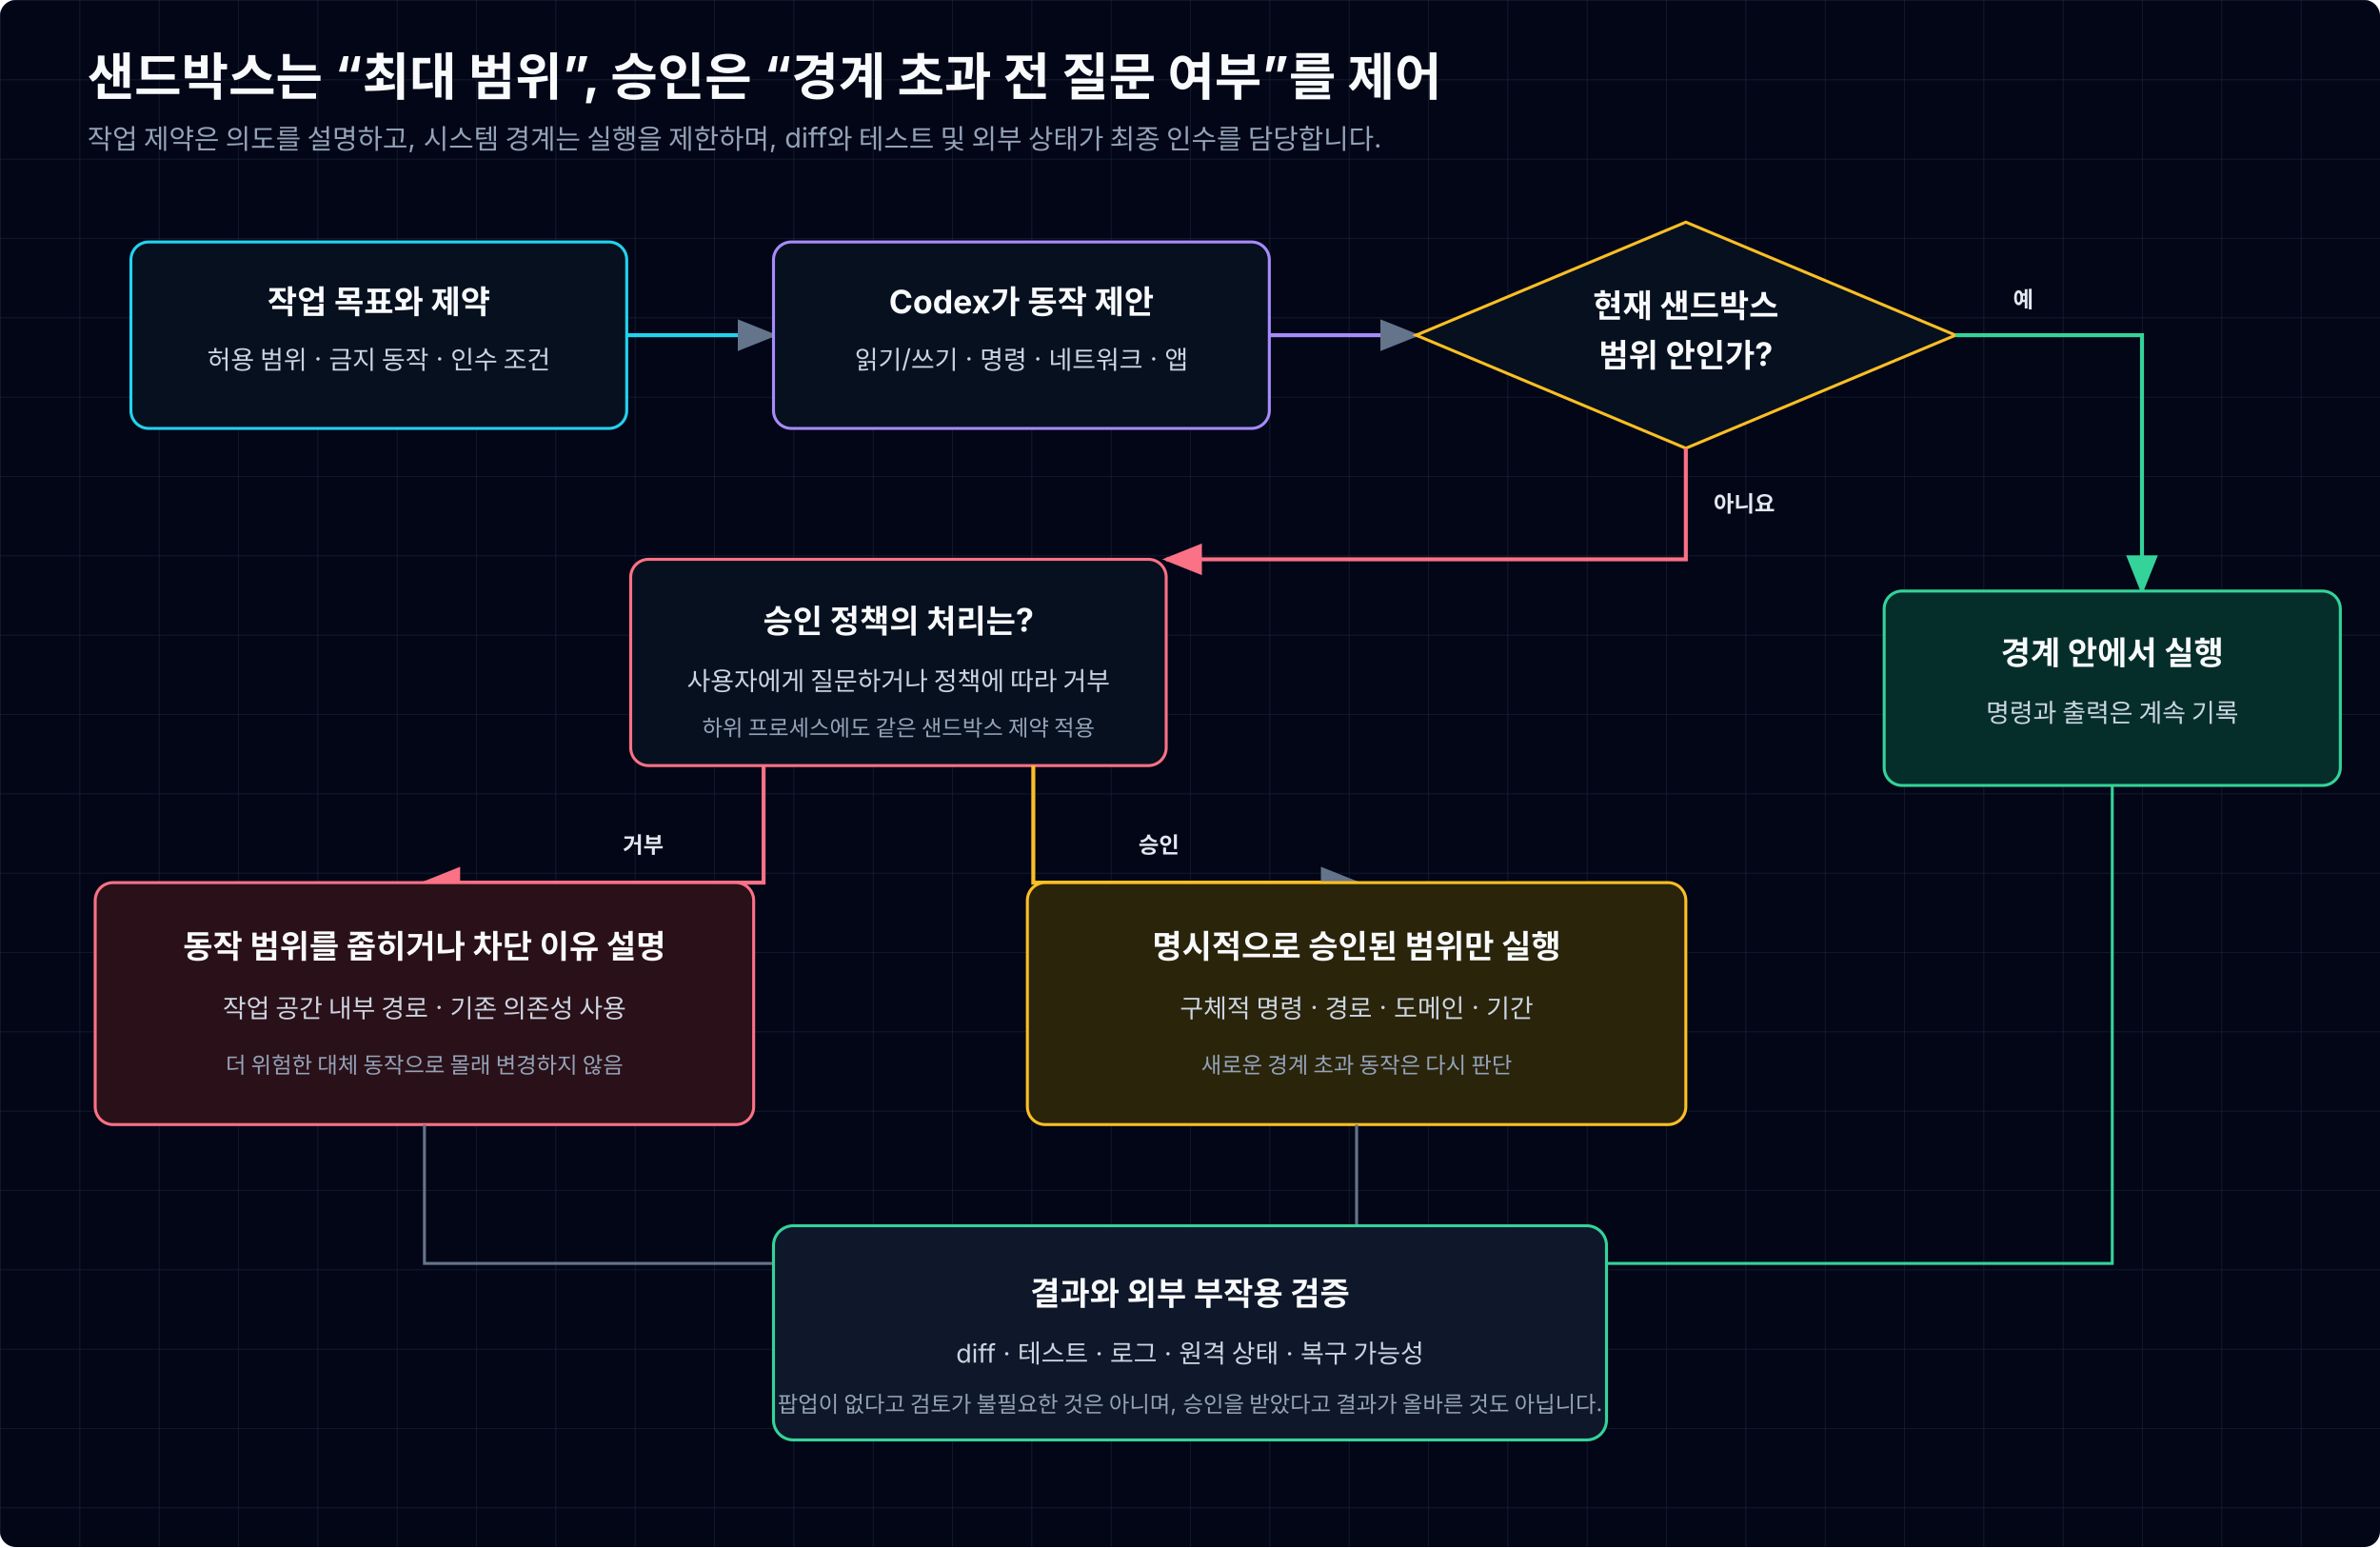
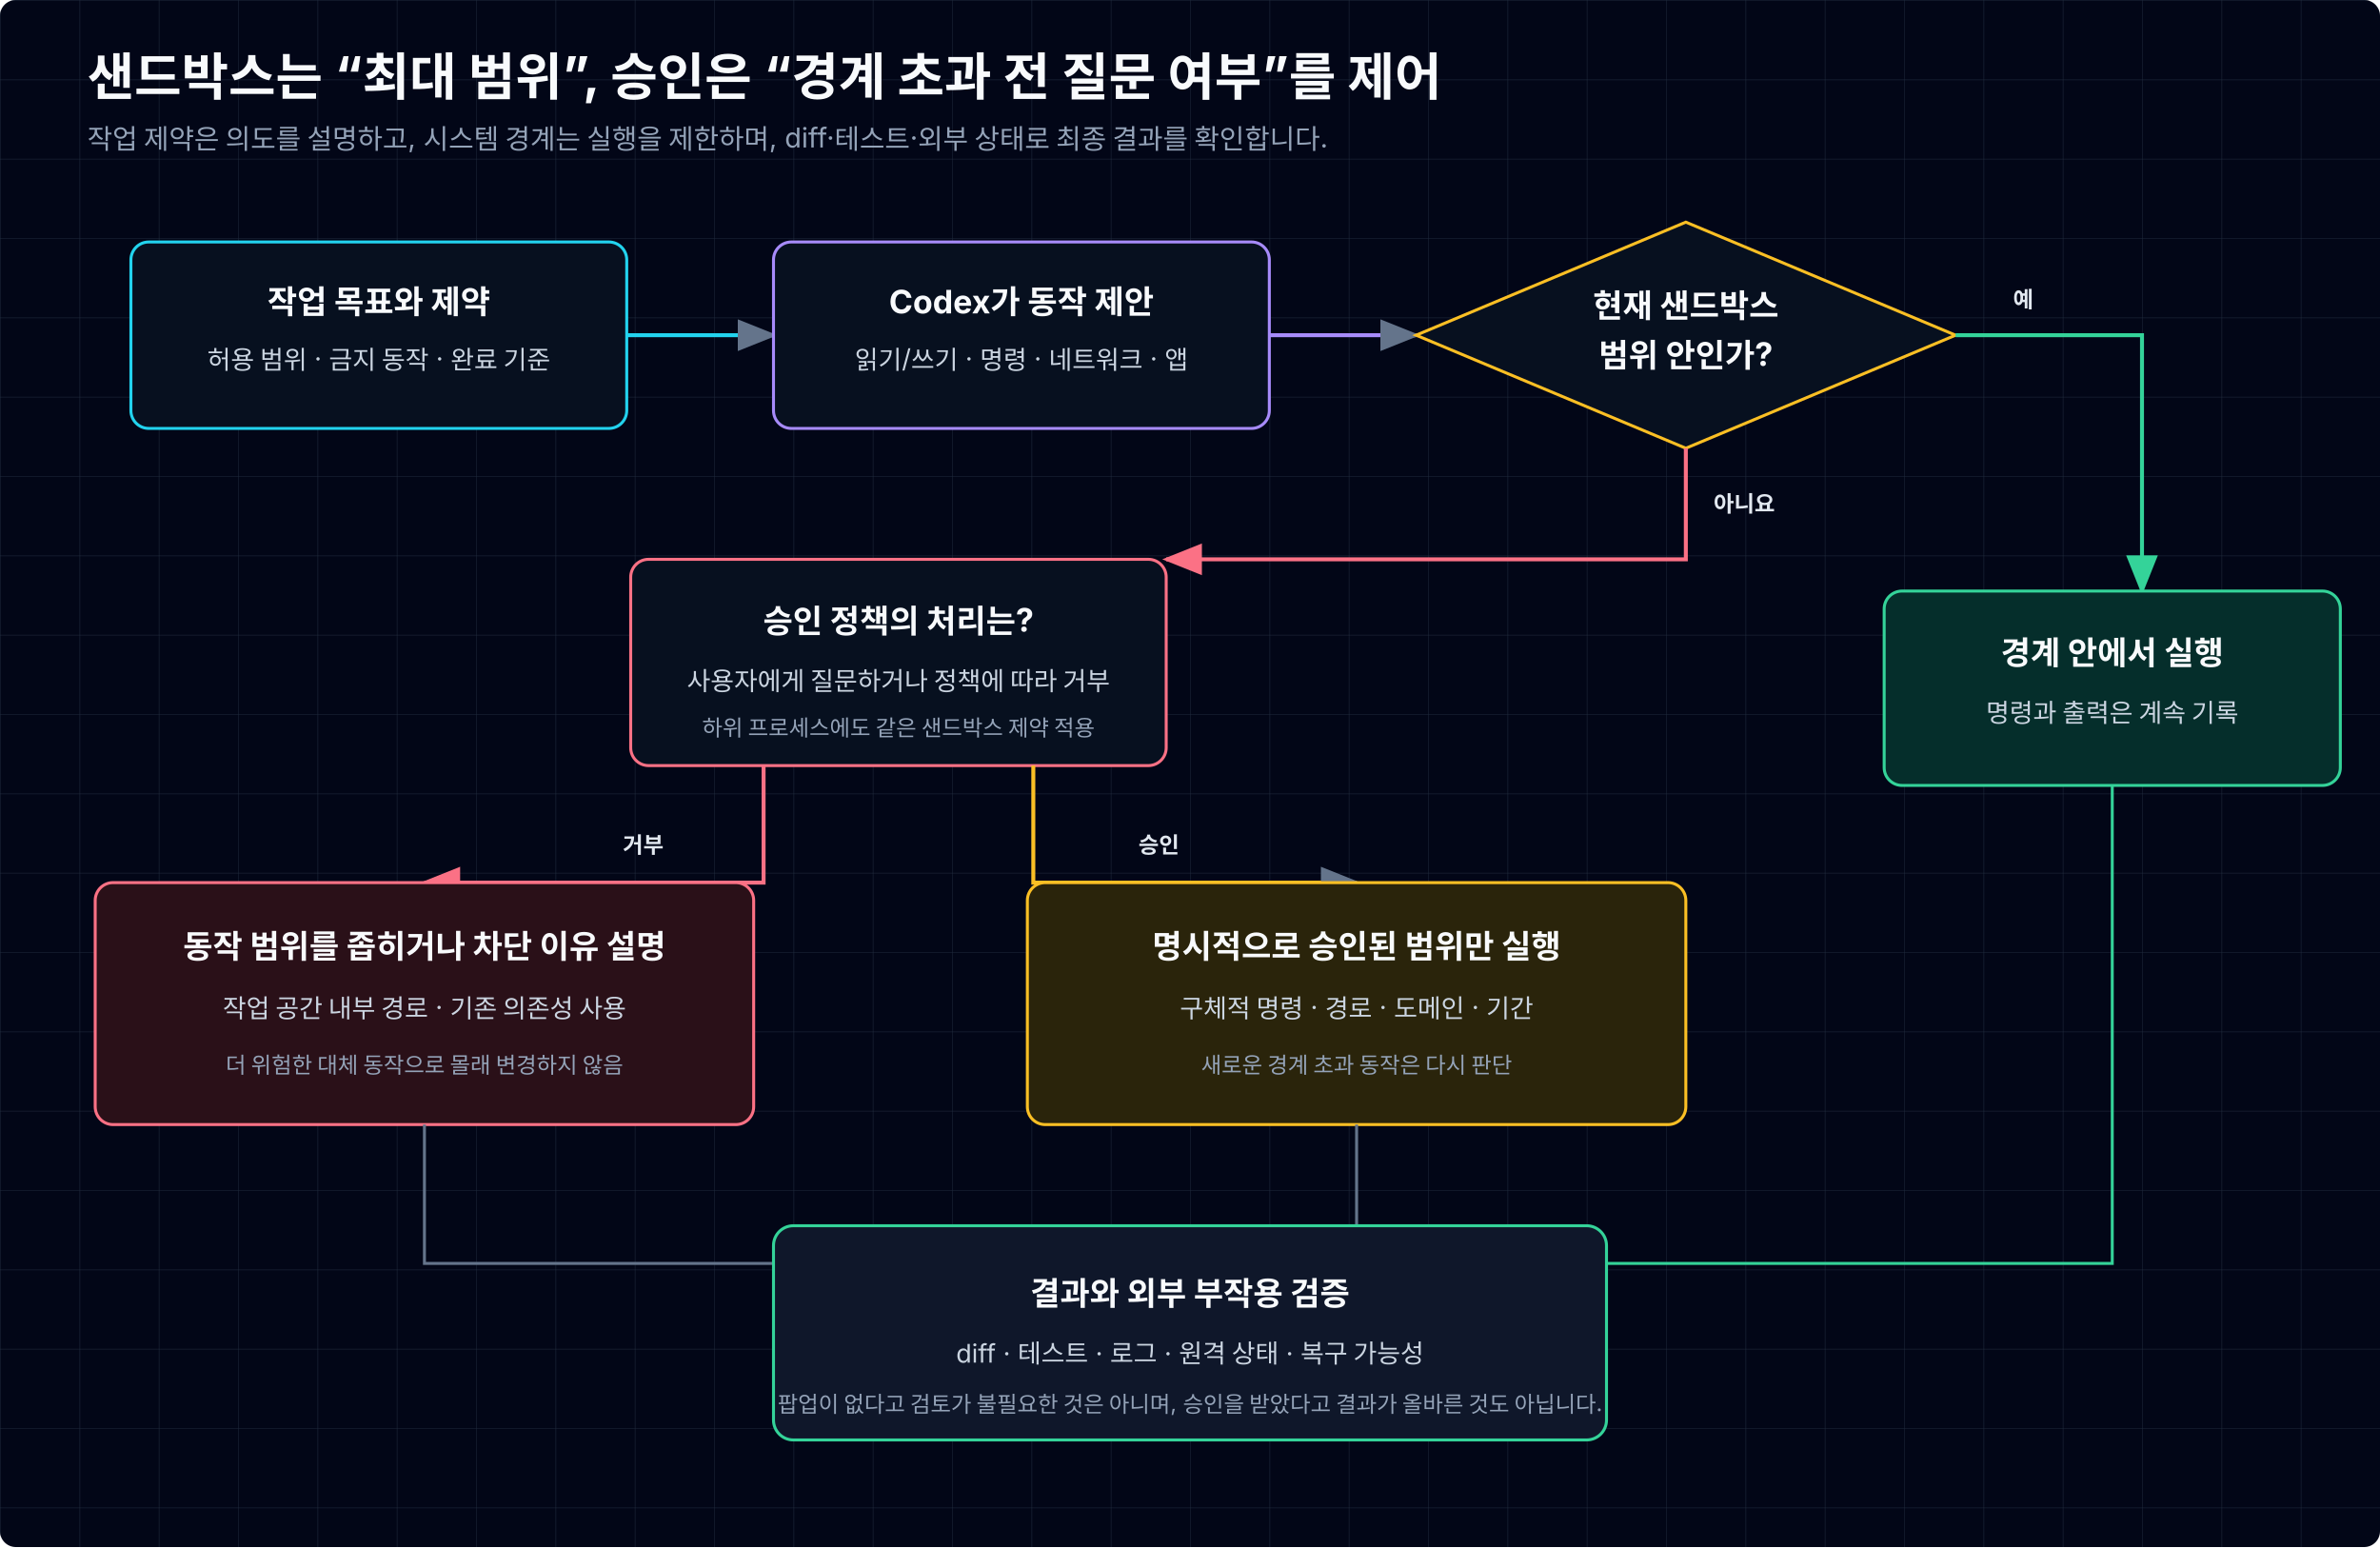
<svg xmlns="http://www.w3.org/2000/svg" lang="ko" viewBox="0 0 1200 780" width="1200" height="780" role="img" aria-labelledby="title desc">
  <style>
    text { font-family: -apple-system, BlinkMacSystemFont, "Apple SD Gothic Neo", "Malgun Gothic", sans-serif; letter-spacing: 0; }
    .h1 { fill: #f8fafc; font-size: 25.8px; font-weight: 700; }
    .sub { fill: #94a3b8; font-size: 13.8px; }
    .label { fill: #f8fafc; font-size: 16.3px; font-weight: 700; }
    .note { fill: #cbd5e1; font-size: 12.9px; }
    .tiny { fill: #94a3b8; font-size: 11.2px; }
    .edge { fill: #e2e8f0; font-size: 11.2px; font-weight: 700; }
  </style>
  <defs>
    <pattern id="grid" width="40" height="40" patternUnits="userSpaceOnUse">
      <path d="M40 0H0V40" fill="none" stroke="#1e293b" stroke-width="0.5" />
    </pattern>
    <marker id="arrow" markerWidth="10" markerHeight="8" refX="9" refY="4" orient="auto">
      <path d="M0 0L10 4L0 8Z" fill="#64748b" />
    </marker>
    <marker id="green-arrow" markerWidth="10" markerHeight="8" refX="9" refY="4" orient="auto">
      <path d="M0 0L10 4L0 8Z" fill="#34d399" />
    </marker>
    <marker id="rose-arrow" markerWidth="10" markerHeight="8" refX="9" refY="4" orient="auto">
      <path d="M0 0L10 4L0 8Z" fill="#fb7185" />
    </marker>
  </defs>
  <rect width="1200" height="780" rx="8" fill="#020617" />
  <rect width="1200" height="780" rx="8" fill="url(#grid)" />
  <text x="44" y="48" class="h1">샌드박스는 “최대 범위”, 승인은 “경계 초과 전 질문 여부”를 제어</text>
-   <text x="44" y="75" class="sub">작업 제약은 의도를 설명하고, 시스템 경계는 실행을 제한하며, diff와 테스트 및 외부 상태가 최종 인수를 담당합니다.</text>
+   <text x="44" y="75" class="sub">작업 제약은 의도를 설명하고, 시스템 경계는 실행을 제한하며, diff·테스트·외부 상태로 최종 결과를 확인합니다.</text>
  <rect x="66" y="122" width="250" height="94" rx="9" fill="#07101f" stroke="#22d3ee" stroke-width="1.5" />
  <text x="191" y="158" text-anchor="middle" class="label">작업 목표와 제약</text>
-   <text x="191" y="186" text-anchor="middle" class="note">허용 범위 · 금지 동작 · 인수 조건</text>
+   <text x="191" y="186" text-anchor="middle" class="note">허용 범위 · 금지 동작 · 완료 기준</text>
  <path d="M316 169H390" fill="none" stroke="#22d3ee" stroke-width="2" marker-end="url(#arrow)" />
  <rect x="390" y="122" width="250" height="94" rx="9" fill="#07101f" stroke="#a78bfa" stroke-width="1.5" />
  <text x="515" y="158" text-anchor="middle" class="label">Codex가 동작 제안</text>
  <text x="515" y="186" text-anchor="middle" class="note">읽기/쓰기 · 명령 · 네트워크 · 앱</text>
  <path d="M640 169H714" fill="none" stroke="#a78bfa" stroke-width="2" marker-end="url(#arrow)" />
  <path d="M850 112L986 169L850 226L714 169Z" fill="#07101f" stroke="#fbbf24" stroke-width="1.5" />
  <text x="850" y="160" text-anchor="middle" class="label">현재 샌드박스</text>
  <text x="850" y="185" text-anchor="middle" class="label">범위 안인가?</text>
  <path d="M986 169H1080V298" fill="none" stroke="#34d399" stroke-width="2" marker-end="url(#green-arrow)" />
  <text x="1015" y="155" class="edge">예</text>
  <rect x="950" y="298" width="230" height="98" rx="9" fill="#052e2b" stroke="#34d399" stroke-width="1.5" />
  <text x="1065" y="335" text-anchor="middle" class="label">경계 안에서 실행</text>
  <text x="1065" y="364" text-anchor="middle" class="note">명령과 출력은 계속 기록</text>
  <path d="M850 226V282H588" fill="none" stroke="#fb7185" stroke-width="2" marker-end="url(#rose-arrow)" />
  <text x="864" y="258" class="edge">아니요</text>
  <rect x="318" y="282" width="270" height="104" rx="9" fill="#07101f" stroke="#fb7185" stroke-width="1.5" />
  <text x="453" y="319" text-anchor="middle" class="label">승인 정책의 처리는?</text>
  <text x="453" y="348" text-anchor="middle" class="note">사용자에게 질문하거나 정책에 따라 거부</text>
  <text x="453" y="371" text-anchor="middle" class="tiny">하위 프로세스에도 같은 샌드박스 제약 적용</text>
  <path d="M385 386V445H214" fill="none" stroke="#fb7185" stroke-width="2" marker-end="url(#rose-arrow)" />
  <text x="314" y="430" class="edge">거부</text>
  <rect x="48" y="445" width="332" height="122" rx="9" fill="#2a1018" stroke="#fb7185" stroke-width="1.5" />
  <text x="214" y="483" text-anchor="middle" class="label">동작 범위를 좁히거나 차단 이유 설명</text>
  <text x="214" y="513" text-anchor="middle" class="note">작업 공간 내부 경로 · 기존 의존성 사용</text>
  <text x="214" y="541" text-anchor="middle" class="tiny">더 위험한 대체 동작으로 몰래 변경하지 않음</text>
  <path d="M521 386V445H684" fill="none" stroke="#fbbf24" stroke-width="2" marker-end="url(#arrow)" />
  <text x="574" y="430" class="edge">승인</text>
  <rect x="518" y="445" width="332" height="122" rx="9" fill="#2a240b" stroke="#fbbf24" stroke-width="1.5" />
  <text x="684" y="483" text-anchor="middle" class="label">명시적으로 승인된 범위만 실행</text>
  <text x="684" y="513" text-anchor="middle" class="note">구체적 명령 · 경로 · 도메인 · 기간</text>
  <text x="684" y="541" text-anchor="middle" class="tiny">새로운 경계 초과 동작은 다시 판단</text>
  <path d="M214 567V637H516" fill="none" stroke="#64748b" stroke-width="1.5" marker-end="url(#arrow)" />
  <path d="M684 567V637H638" fill="none" stroke="#64748b" stroke-width="1.5" marker-end="url(#arrow)" />
  <path d="M1065 396V637H638" fill="none" stroke="#34d399" stroke-width="1.5" marker-end="url(#green-arrow)" />
  <rect x="390" y="618" width="420" height="108" rx="10" fill="#0f172a" stroke="#34d399" stroke-width="1.5" />
  <text x="600" y="658" text-anchor="middle" class="label">결과와 외부 부작용 검증</text>
  <text x="600" y="687" text-anchor="middle" class="note">diff · 테스트 · 로그 · 원격 상태 · 복구 가능성</text>
  <text x="600" y="712" text-anchor="middle" class="tiny">팝업이 없다고 검토가 불필요한 것은 아니며, 승인을 받았다고 결과가 올바른 것도 아닙니다.</text>
</svg>
